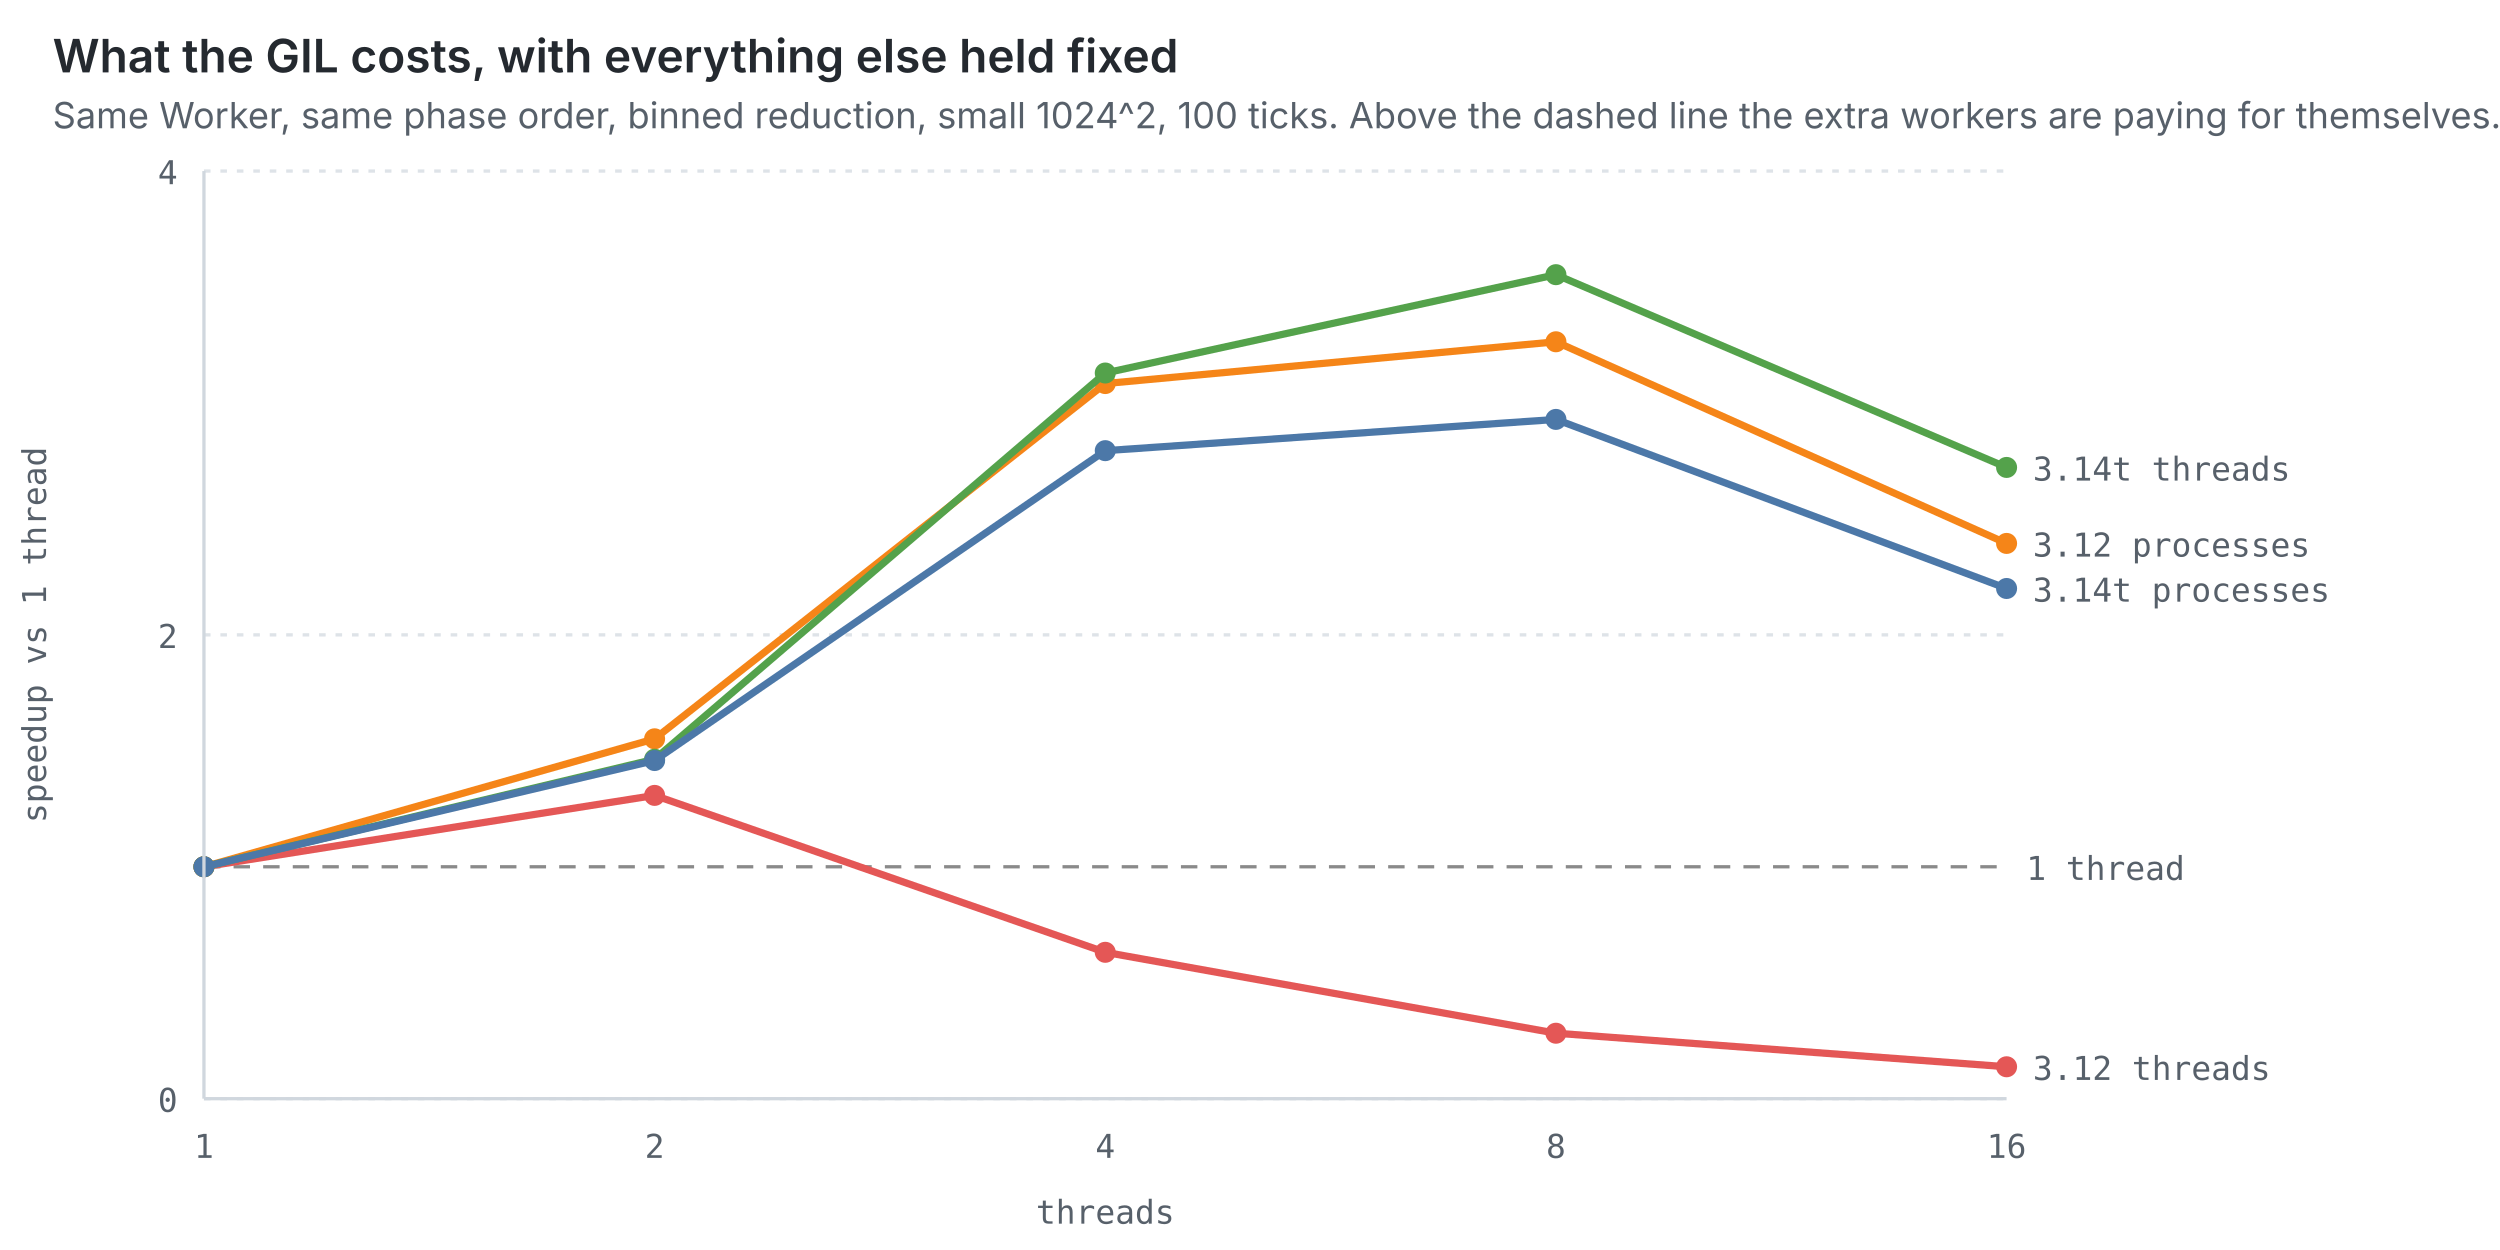
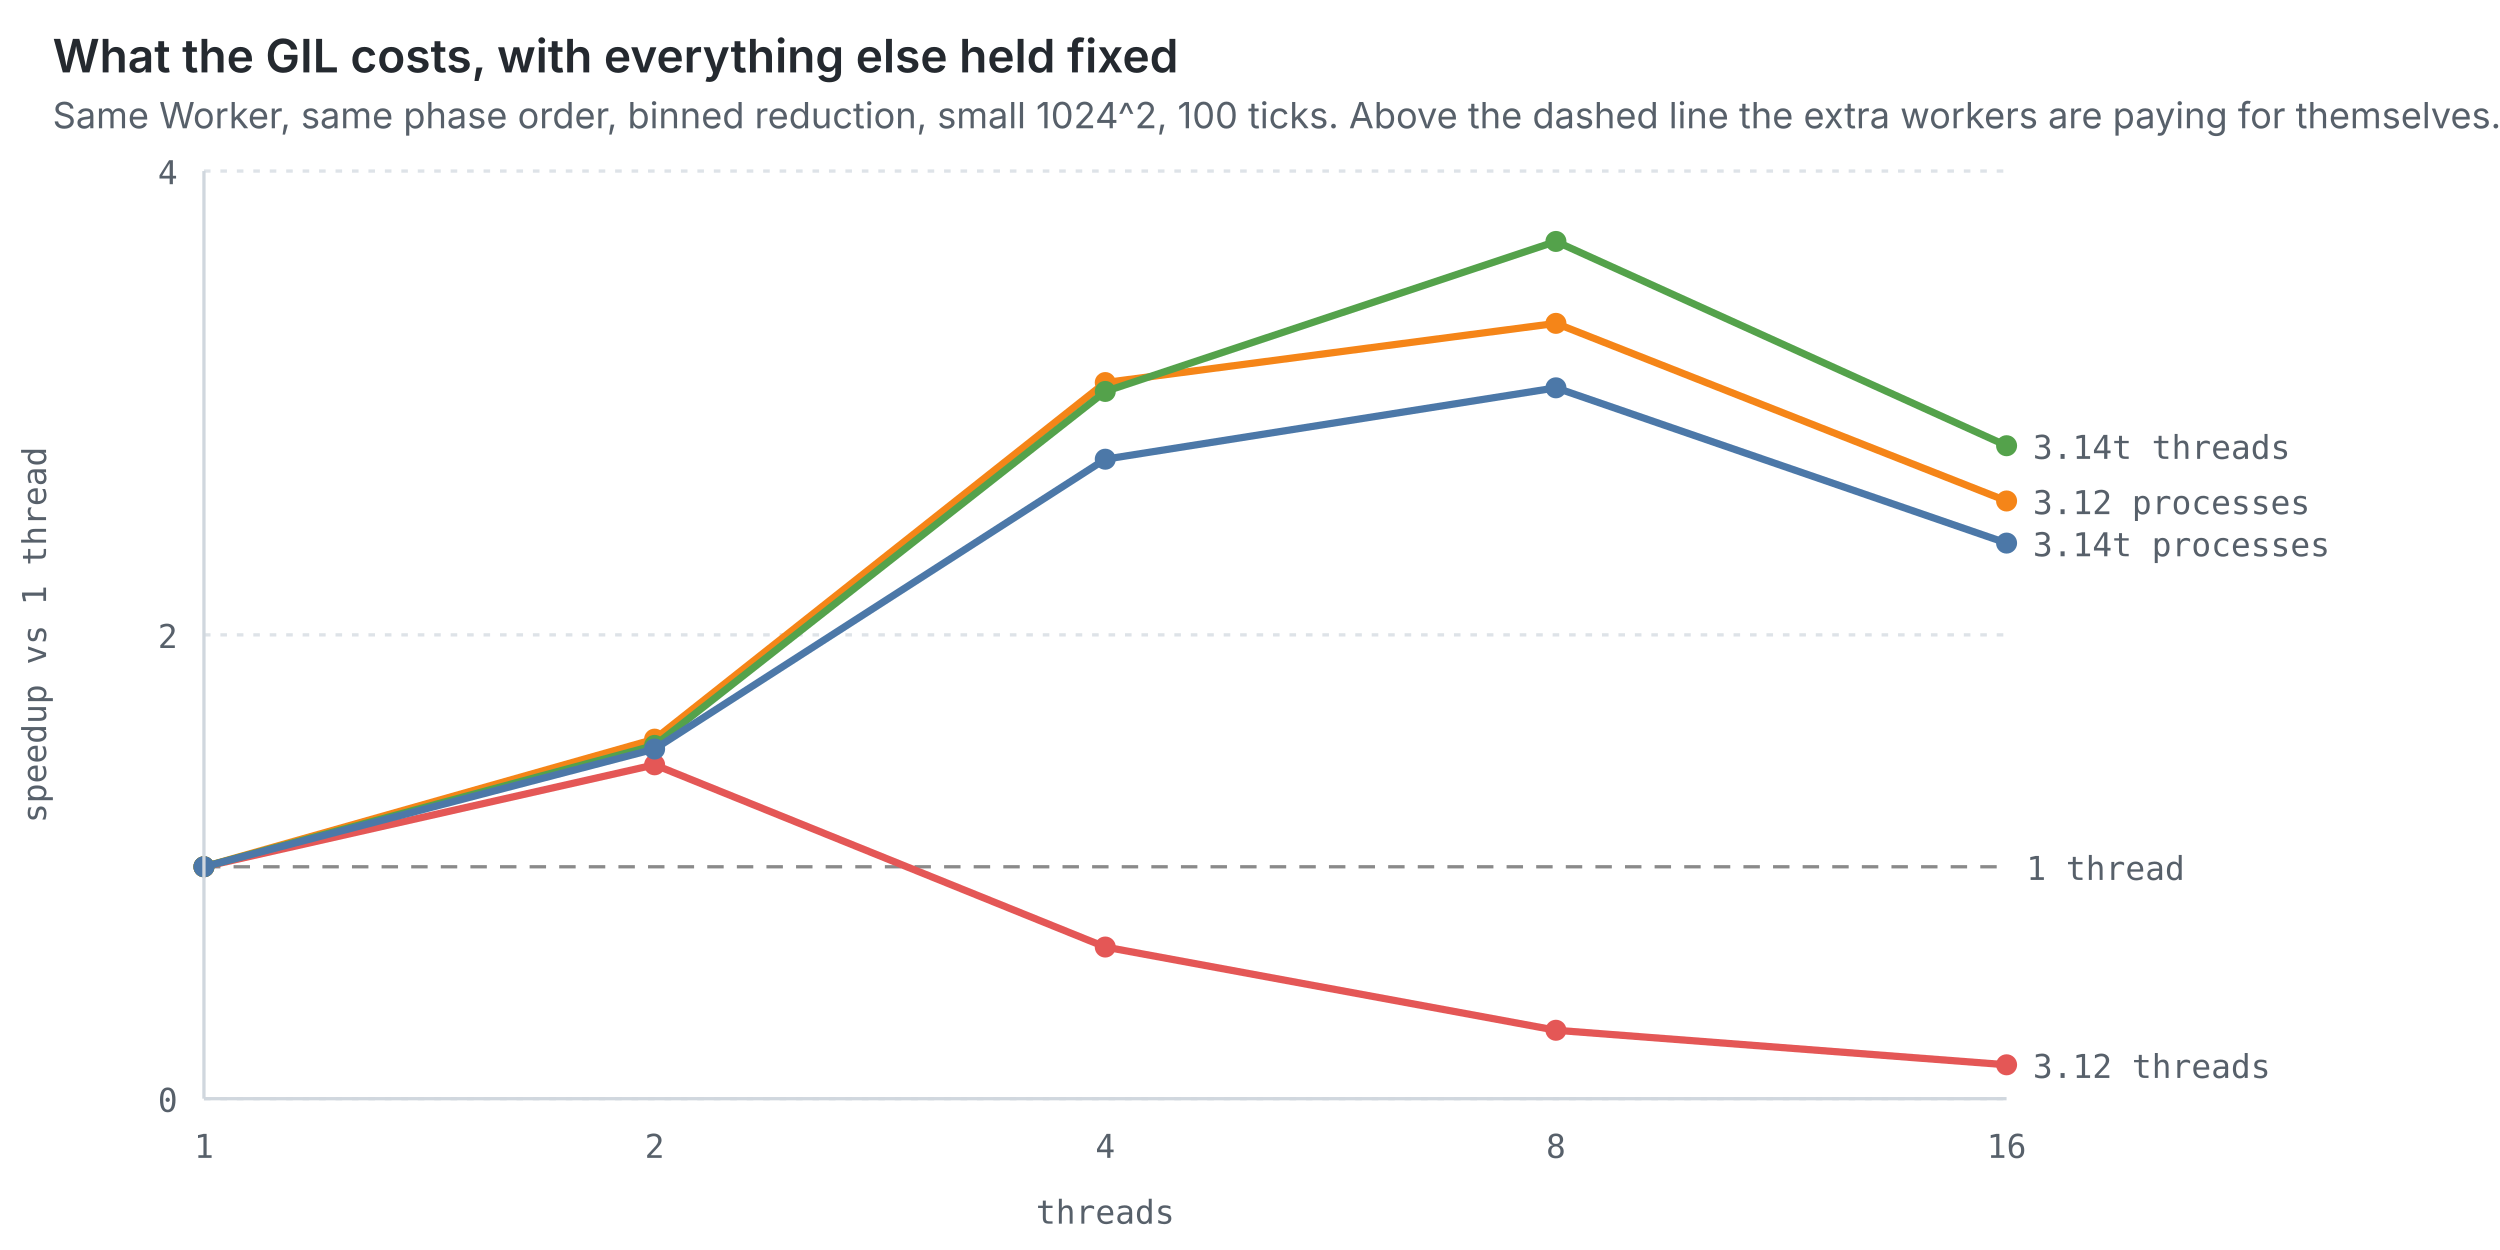
<svg xmlns="http://www.w3.org/2000/svg" viewBox="0 0 760 380" width="760" height="380" role="img" aria-label="What the GIL costs, with everything else held fixed">
  <style>
    .bg    { fill: none; }
    .lbl   { fill: #24292f; font: 12px ui-monospace, "SF Mono", Menlo, monospace; }
    .lbl-s { fill: #57606a; font: 10px ui-monospace, "SF Mono", Menlo, monospace; }
    .ttl   { fill: #24292f; font: 600 14px -apple-system, "Segoe UI", sans-serif; }
    .sub   { fill: #57606a; font: 11px -apple-system, "Segoe UI", sans-serif; }
    .axis  { stroke: #d0d7de; stroke-width: 1; }
    .grid  { stroke: #d0d7de; stroke-width: 1; stroke-dasharray: 2 3; opacity: .7; }
    @media (prefers-color-scheme: dark) {
      .lbl   { fill: #e6edf3; }
      .lbl-s { fill: #9198a1; }
      .ttl   { fill: #e6edf3; }
      .sub   { fill: #9198a1; }
      .axis  { stroke: #3d444d; }
      .grid  { stroke: #3d444d; }
    }
  </style>
  <text x="16" y="22" class="ttl">What the GIL costs, with everything else held fixed</text>
  <text x="16" y="39" class="sub">Same Worker, same phase order, binned reduction, small 1024^2, 100 ticks. Above the dashed line the extra workers are paying for themselves.</text>
  <line x1="62" y1="334.0" x2="610" y2="334.0" class="grid" />
  <text x="54" y="338.0" class="lbl-s" text-anchor="end">0</text>
  <line x1="62" y1="193.0" x2="610" y2="193.0" class="grid" />
  <text x="54" y="197.0" class="lbl-s" text-anchor="end">2</text>
  <line x1="62" y1="52.0" x2="610" y2="52.0" class="grid" />
  <text x="54" y="56.0" class="lbl-s" text-anchor="end">4</text>
  <text x="62.0" y="352" class="lbl-s" text-anchor="middle">1</text>
  <text x="199.0" y="352" class="lbl-s" text-anchor="middle">2</text>
  <text x="336.0" y="352" class="lbl-s" text-anchor="middle">4</text>
  <text x="473.0" y="352" class="lbl-s" text-anchor="middle">8</text>
  <text x="610.0" y="352" class="lbl-s" text-anchor="middle">16</text>
  <line x1="62" y1="263.5" x2="610" y2="263.5" stroke="#8a8a8a" stroke-width="1" stroke-dasharray="5 4" />
  <text x="616" y="267.5" class="lbl-s">1 thread</text>
-   <polyline points="62.0,263.5 199.0,241.8 336.0,289.5 473.0,314.1 610.0,324.3" fill="none" stroke="#e45756" stroke-width="2.2" stroke-linejoin="round" />
+   <polyline points="62.0,263.5 199.0,232.5 336.0,287.9 473.0,313.2 610.0,323.7" fill="none" stroke="#e45756" stroke-width="2.2" stroke-linejoin="round" />
  <circle cx="62.0" cy="263.5" r="3.2" fill="#e45756" />
-   <circle cx="199.0" cy="241.8" r="3.2" fill="#e45756" />
-   <circle cx="336.0" cy="289.5" r="3.2" fill="#e45756" />
-   <circle cx="473.0" cy="314.1" r="3.2" fill="#e45756" />
-   <circle cx="610.0" cy="324.3" r="3.2" fill="#e45756" />
-   <text x="618.0" y="328.3" class="lbl-s" fill="#e45756">3.12 threads</text>
-   <polyline points="62.0,263.5 199.0,224.6 336.0,116.6 473.0,103.9 610.0,165.2" fill="none" stroke="#f58518" stroke-width="2.2" stroke-linejoin="round" />
+   <circle cx="199.0" cy="232.5" r="3.2" fill="#e45756" />
+   <circle cx="336.0" cy="287.9" r="3.2" fill="#e45756" />
+   <circle cx="473.0" cy="313.2" r="3.2" fill="#e45756" />
+   <circle cx="610.0" cy="323.7" r="3.2" fill="#e45756" />
+   <text x="618.0" y="327.7" class="lbl-s" fill="#e45756">3.12 threads</text>
+   <polyline points="62.0,263.5 199.0,224.7 336.0,116.3 473.0,98.3 610.0,152.3" fill="none" stroke="#f58518" stroke-width="2.2" stroke-linejoin="round" />
  <circle cx="62.0" cy="263.5" r="3.2" fill="#f58518" />
-   <circle cx="199.0" cy="224.6" r="3.2" fill="#f58518" />
-   <circle cx="336.0" cy="116.6" r="3.2" fill="#f58518" />
-   <circle cx="473.0" cy="103.9" r="3.2" fill="#f58518" />
-   <circle cx="610.0" cy="165.2" r="3.2" fill="#f58518" />
-   <text x="618.0" y="169.2" class="lbl-s" fill="#f58518">3.12 processes</text>
-   <polyline points="62.0,263.5 199.0,230.8 336.0,113.4 473.0,83.5 610.0,142.1" fill="none" stroke="#54a24b" stroke-width="2.2" stroke-linejoin="round" />
+   <circle cx="199.0" cy="224.7" r="3.2" fill="#f58518" />
+   <circle cx="336.0" cy="116.3" r="3.2" fill="#f58518" />
+   <circle cx="473.0" cy="98.3" r="3.2" fill="#f58518" />
+   <circle cx="610.0" cy="152.3" r="3.2" fill="#f58518" />
+   <text x="618.0" y="156.3" class="lbl-s" fill="#f58518">3.12 processes</text>
+   <polyline points="62.0,263.5 199.0,226.6 336.0,119.0 473.0,73.4 610.0,135.5" fill="none" stroke="#54a24b" stroke-width="2.2" stroke-linejoin="round" />
  <circle cx="62.0" cy="263.5" r="3.2" fill="#54a24b" />
-   <circle cx="199.0" cy="230.8" r="3.2" fill="#54a24b" />
-   <circle cx="336.0" cy="113.4" r="3.2" fill="#54a24b" />
-   <circle cx="473.0" cy="83.5" r="3.2" fill="#54a24b" />
-   <circle cx="610.0" cy="142.1" r="3.2" fill="#54a24b" />
-   <text x="618.0" y="146.1" class="lbl-s" fill="#54a24b">3.14t threads</text>
-   <polyline points="62.0,263.5 199.0,231.2 336.0,137.0 473.0,127.5 610.0,178.9" fill="none" stroke="#4c78a8" stroke-width="2.2" stroke-linejoin="round" />
+   <circle cx="199.0" cy="226.6" r="3.2" fill="#54a24b" />
+   <circle cx="336.0" cy="119.0" r="3.2" fill="#54a24b" />
+   <circle cx="473.0" cy="73.4" r="3.2" fill="#54a24b" />
+   <circle cx="610.0" cy="135.5" r="3.2" fill="#54a24b" />
+   <text x="618.0" y="139.5" class="lbl-s" fill="#54a24b">3.14t threads</text>
+   <polyline points="62.0,263.5 199.0,227.7 336.0,139.6 473.0,117.9 610.0,165.1" fill="none" stroke="#4c78a8" stroke-width="2.2" stroke-linejoin="round" />
  <circle cx="62.0" cy="263.5" r="3.2" fill="#4c78a8" />
-   <circle cx="199.0" cy="231.2" r="3.2" fill="#4c78a8" />
-   <circle cx="336.0" cy="137.0" r="3.2" fill="#4c78a8" />
-   <circle cx="473.0" cy="127.5" r="3.2" fill="#4c78a8" />
-   <circle cx="610.0" cy="178.9" r="3.2" fill="#4c78a8" />
-   <text x="618.0" y="182.9" class="lbl-s" fill="#4c78a8">3.14t processes</text>
+   <circle cx="199.0" cy="227.7" r="3.2" fill="#4c78a8" />
+   <circle cx="336.0" cy="139.6" r="3.2" fill="#4c78a8" />
+   <circle cx="473.0" cy="117.9" r="3.2" fill="#4c78a8" />
+   <circle cx="610.0" cy="165.1" r="3.2" fill="#4c78a8" />
+   <text x="618.0" y="169.1" class="lbl-s" fill="#4c78a8">3.14t processes</text>
  <line x1="62" y1="52" x2="62" y2="334" class="axis" />
  <line x1="62" y1="334" x2="610" y2="334" class="axis" />
  <text x="336" y="372" class="lbl-s" text-anchor="middle">threads</text>
  <text x="14" y="193" class="lbl-s" transform="rotate(-90 14 193)" text-anchor="middle">speedup vs 1 thread</text>
</svg>
